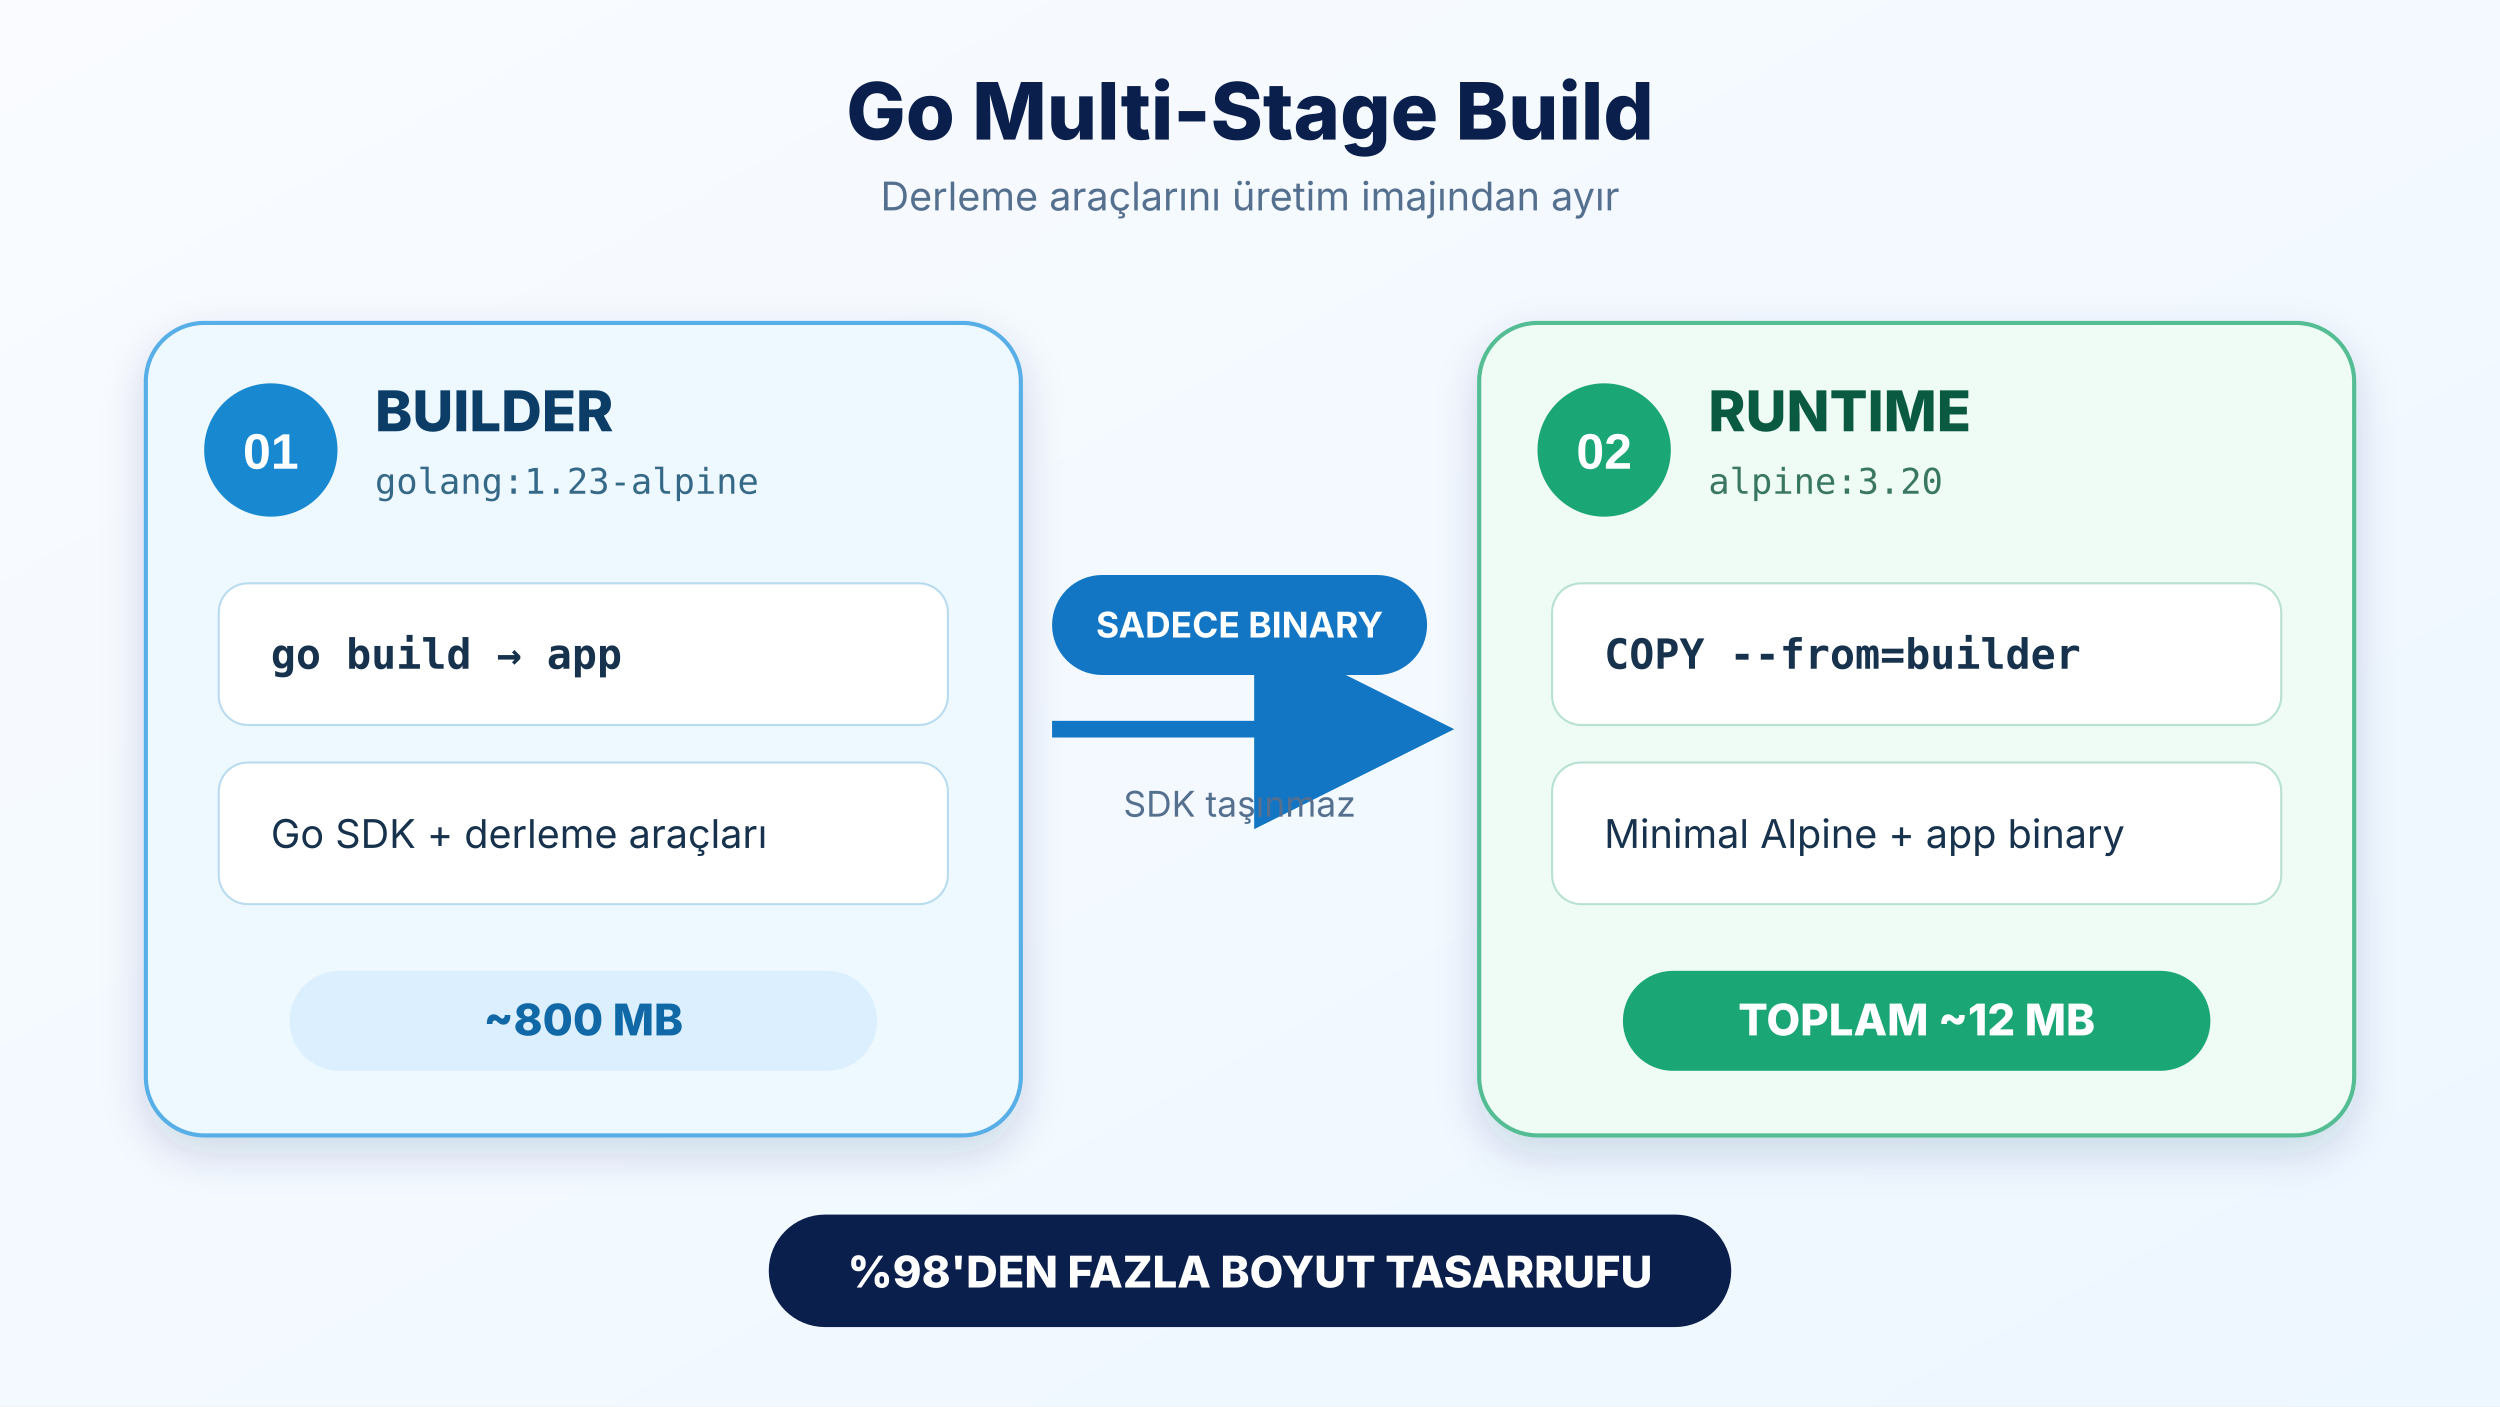
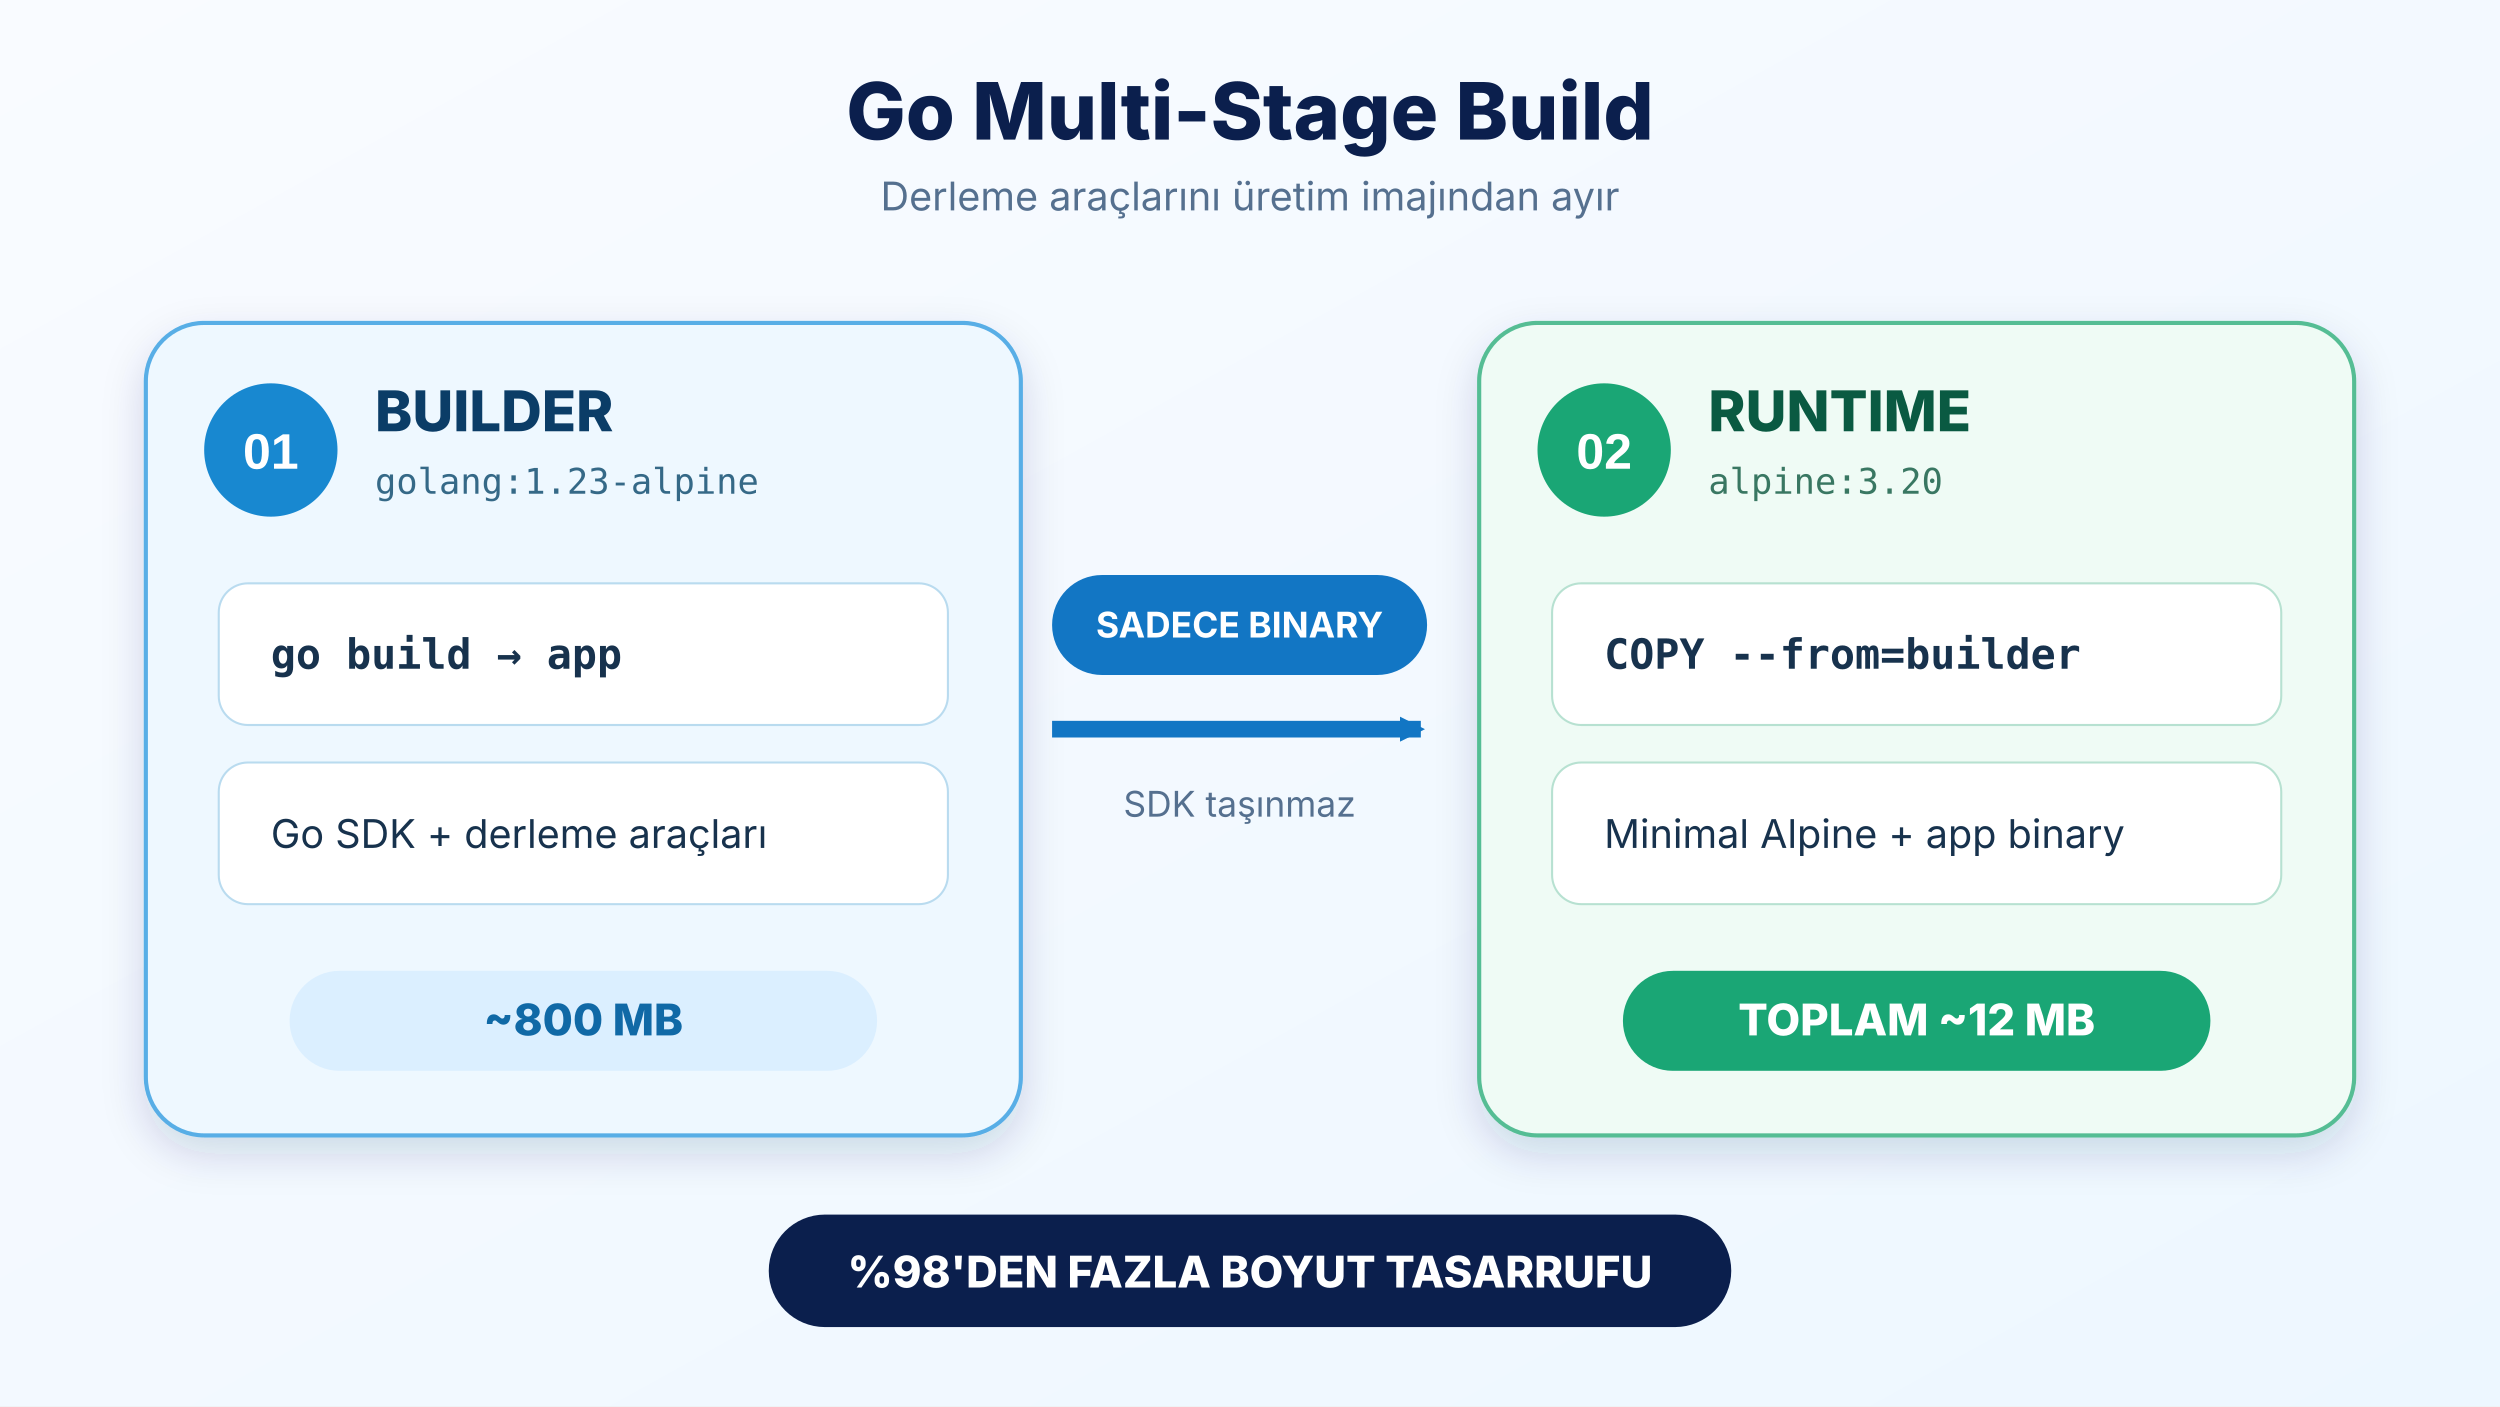
<svg xmlns="http://www.w3.org/2000/svg" width="1200" height="675" viewBox="0 0 1200 675" role="img" aria-labelledby="title desc">
  <defs>
    <linearGradient id="bg" x1="0" y1="0" x2="1" y2="1">
      <stop stop-color="#f9fbff" />
      <stop offset="1" stop-color="#edf7ff" />
    </linearGradient>
    <filter id="s">
      <feDropShadow dx="0" dy="8" stdDeviation="10" flood-color="#15355e" flood-opacity=".16" />
    </filter>
-     <marker id="a" markerWidth="12" markerHeight="12" refX="10" refY="6" orient="auto">
+     <marker markerUnits="userSpaceOnUse" id="a" markerWidth="12" markerHeight="12" refX="10" refY="6" orient="auto">
      <path d="M0 0l12 6-12 6z" fill="#1276c4" />
    </marker>
  </defs>
  <rect width="1200" height="675" fill="url(#bg)" />
  <text x="600" y="67" text-anchor="middle" font-family="Inter,Segoe UI,Arial,sans-serif" font-size="38" font-weight="800" fill="#0b1f4d">Go Multi-Stage Build</text>
  <text x="600" y="101" text-anchor="middle" font-family="Inter,Segoe UI,Arial,sans-serif" font-size="19" fill="#55708f">Derleme araçlarını üretim imajından ayır</text>
  <rect x="70" y="155" width="420" height="390" rx="28" fill="#eef8ff" stroke="#58aee6" stroke-width="2" filter="url(#s)" />
  <circle cx="130" cy="216" r="32" fill="#1888d0" />
  <text x="130" y="225" text-anchor="middle" font-family="Arial" font-size="24" font-weight="800" fill="white">01</text>
  <text x="180" y="207" font-family="Inter,Segoe UI,Arial,sans-serif" font-size="27" font-weight="800" fill="#0b3d67">BUILDER</text>
  <text x="180" y="237" font-family="ui-monospace,Consolas,monospace" font-size="17" fill="#356987">golang:1.23-alpine</text>
  <rect x="105" y="280" width="350" height="68" rx="14" fill="white" stroke="#b9dbef" />
  <text x="130" y="321" font-family="ui-monospace,Consolas,monospace" font-size="20" font-weight="700" fill="#17324d">go build → app</text>
  <rect x="105" y="366" width="350" height="68" rx="14" fill="white" stroke="#b9dbef" />
  <text x="130" y="407" font-family="Inter,Segoe UI,Arial,sans-serif" font-size="19" fill="#17324d">Go SDK + derleme araçları</text>
  <rect x="139" y="466" width="282" height="48" rx="24" fill="#dbefff" />
  <text x="280" y="497" text-anchor="middle" font-family="Inter,Segoe UI,Arial,sans-serif" font-size="21" font-weight="800" fill="#1069a6">~800 MB</text>
  <path d="M505 350h177" fill="none" stroke="#1276c4" stroke-width="8" marker-end="url(#a)" />
  <rect x="505" y="276" width="180" height="48" rx="24" fill="#1276c4" />
  <text x="595" y="306" text-anchor="middle" font-family="Inter,Segoe UI,Arial,sans-serif" font-size="17" font-weight="700" fill="white">SADECE BINARY</text>
  <text x="595" y="392" text-anchor="middle" font-family="Inter,Segoe UI,Arial,sans-serif" font-size="17" fill="#55708f">SDK taşınmaz</text>
  <rect x="710" y="155" width="420" height="390" rx="28" fill="#effbf5" stroke="#55bd94" stroke-width="2" filter="url(#s)" />
  <circle cx="770" cy="216" r="32" fill="#1aa675" />
  <text x="770" y="225" text-anchor="middle" font-family="Arial" font-size="24" font-weight="800" fill="white">02</text>
  <text x="820" y="207" font-family="Inter,Segoe UI,Arial,sans-serif" font-size="27" font-weight="800" fill="#0a5a42">RUNTIME</text>
  <text x="820" y="237" font-family="ui-monospace,Consolas,monospace" font-size="17" fill="#397762">alpine:3.20</text>
  <rect x="745" y="280" width="350" height="68" rx="14" fill="white" stroke="#b7e1d1" />
  <text x="770" y="321" font-family="ui-monospace,Consolas,monospace" font-size="20" font-weight="700" fill="#17324d">COPY --from=builder</text>
  <rect x="745" y="366" width="350" height="68" rx="14" fill="white" stroke="#b7e1d1" />
  <text x="770" y="407" font-family="Inter,Segoe UI,Arial,sans-serif" font-size="19" fill="#17324d">Minimal Alpine + app binary</text>
  <rect x="779" y="466" width="282" height="48" rx="24" fill="#1aa675" />
  <text x="920" y="497" text-anchor="middle" font-family="Inter,Segoe UI,Arial,sans-serif" font-size="21" font-weight="800" fill="white">TOPLAM ~12 MB</text>
  <rect x="369" y="583" width="462" height="54" rx="27" fill="#0b1f4d" />
  <text x="600" y="618" text-anchor="middle" font-family="Inter,Segoe UI,Arial,sans-serif" font-size="21" font-weight="800" fill="white">%98'DEN FAZLA BOYUT TASARRUFU</text>
</svg>
